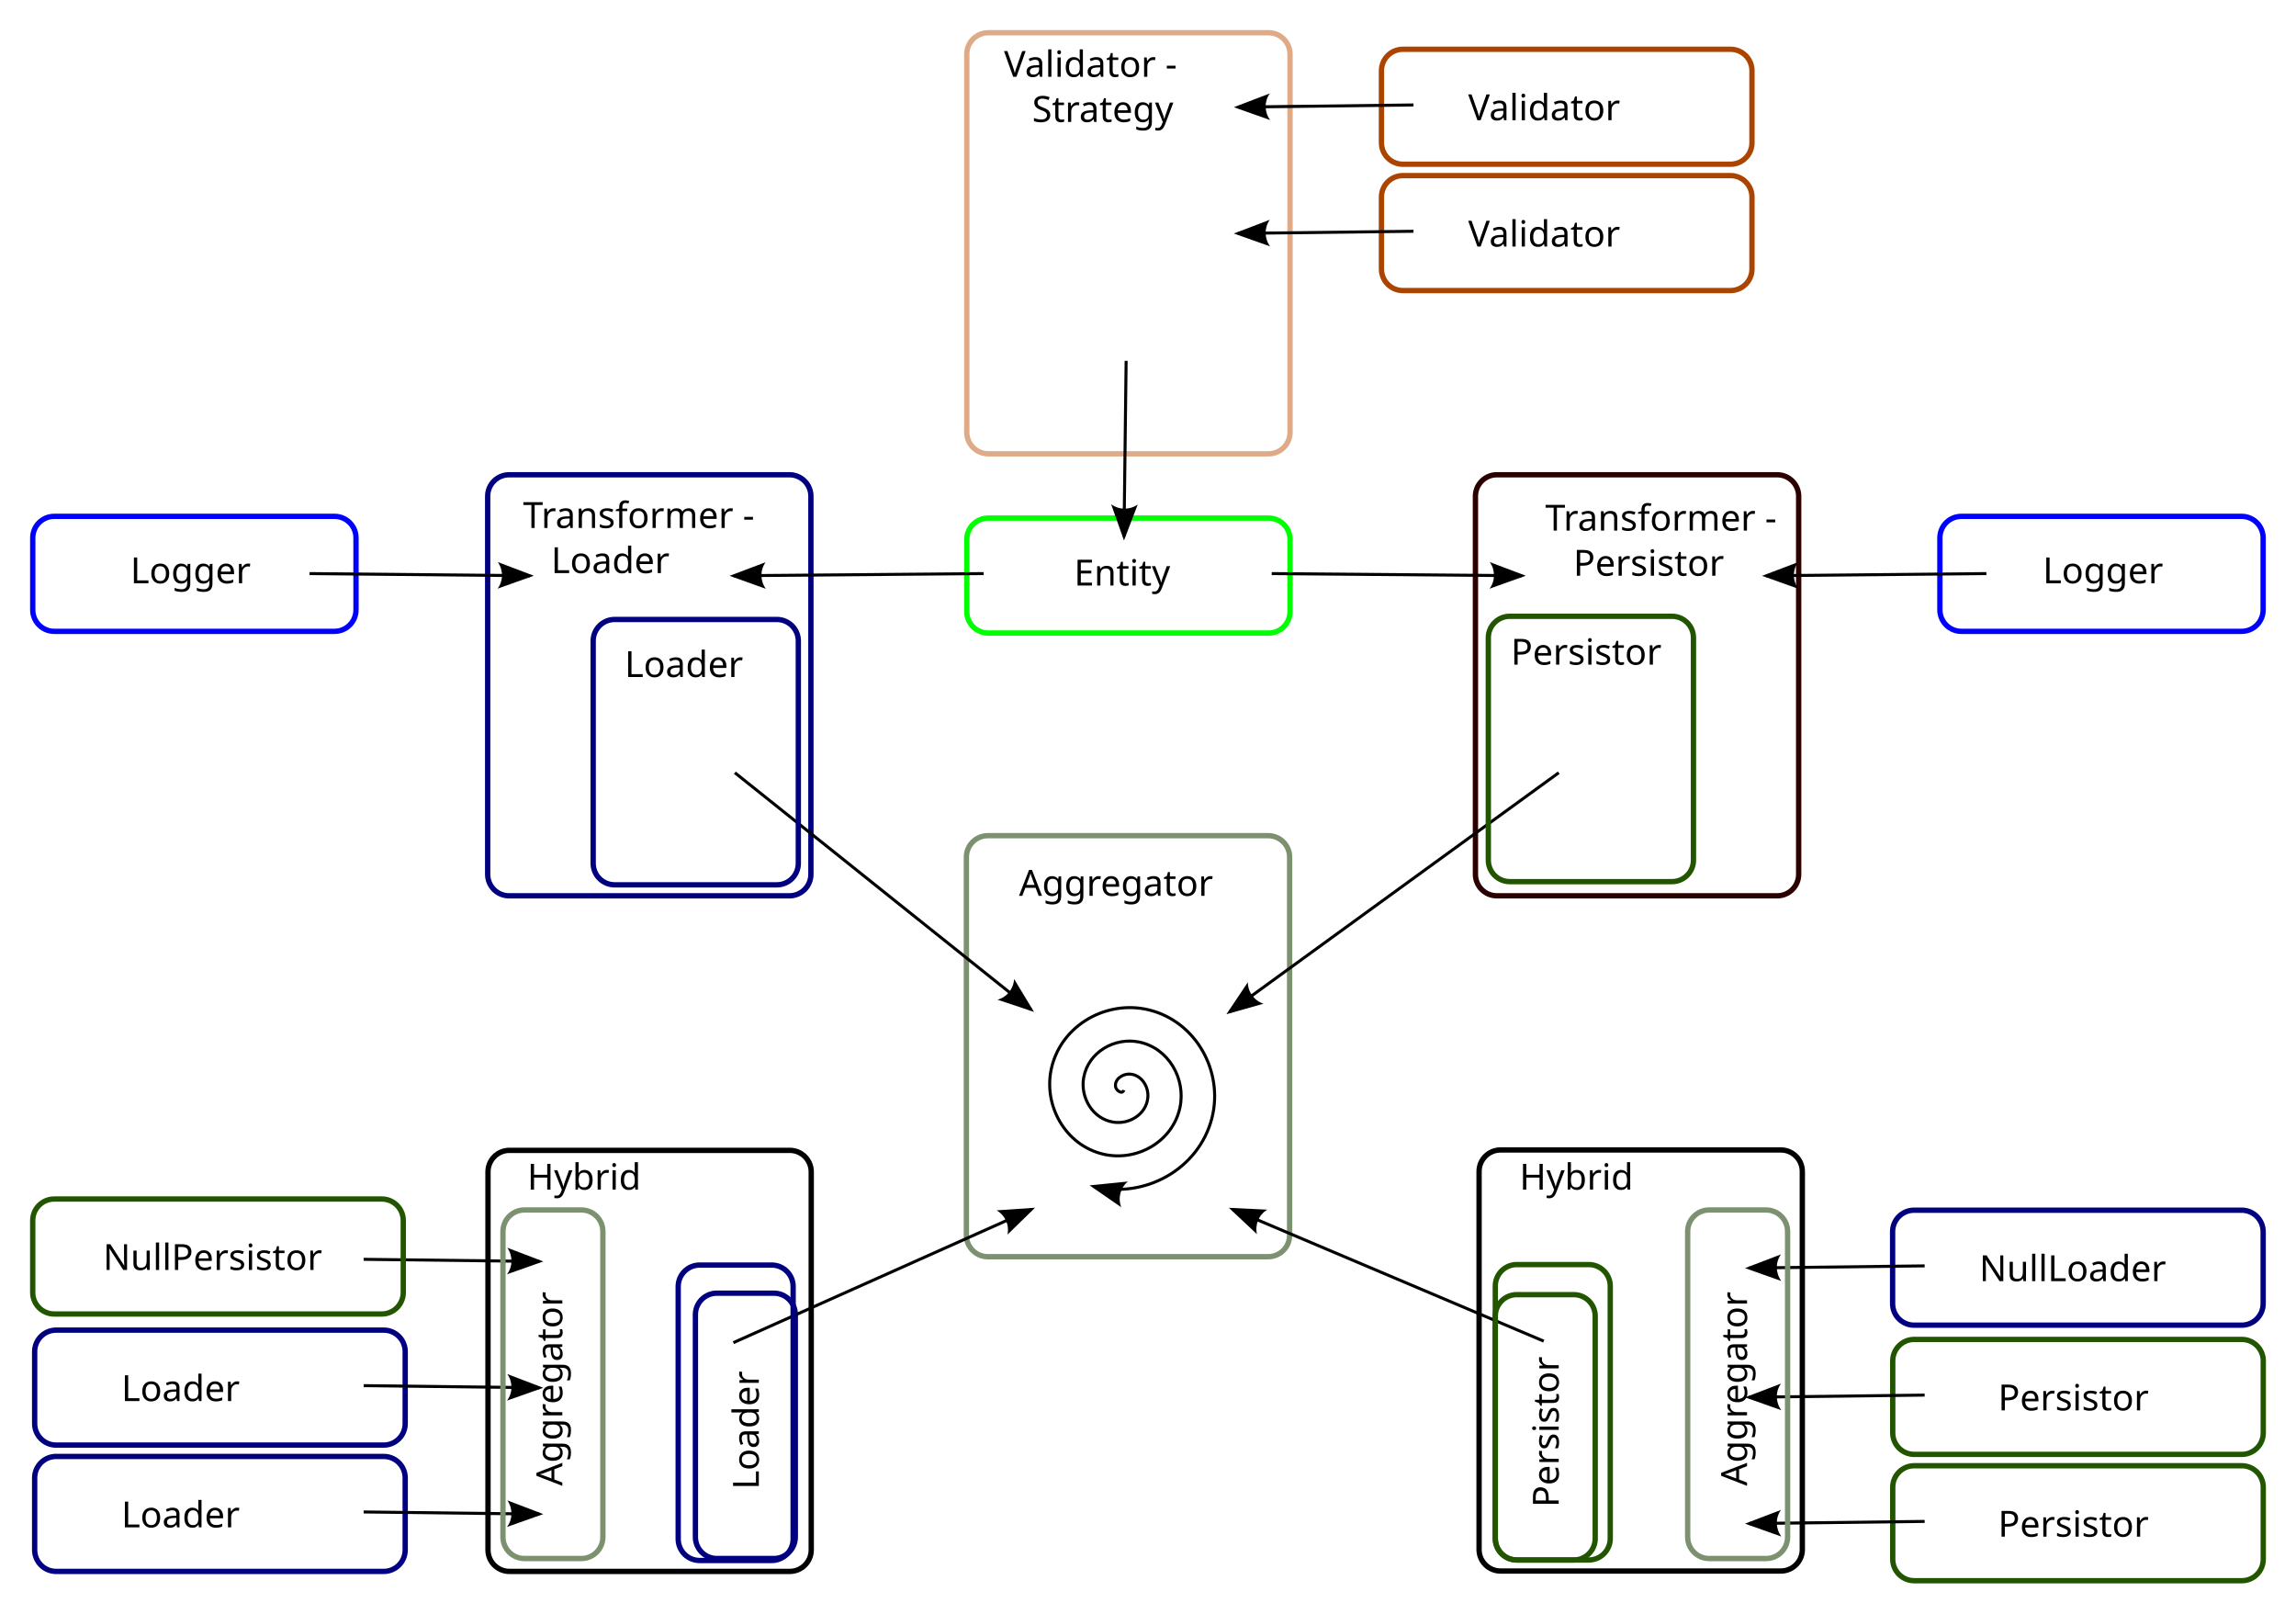
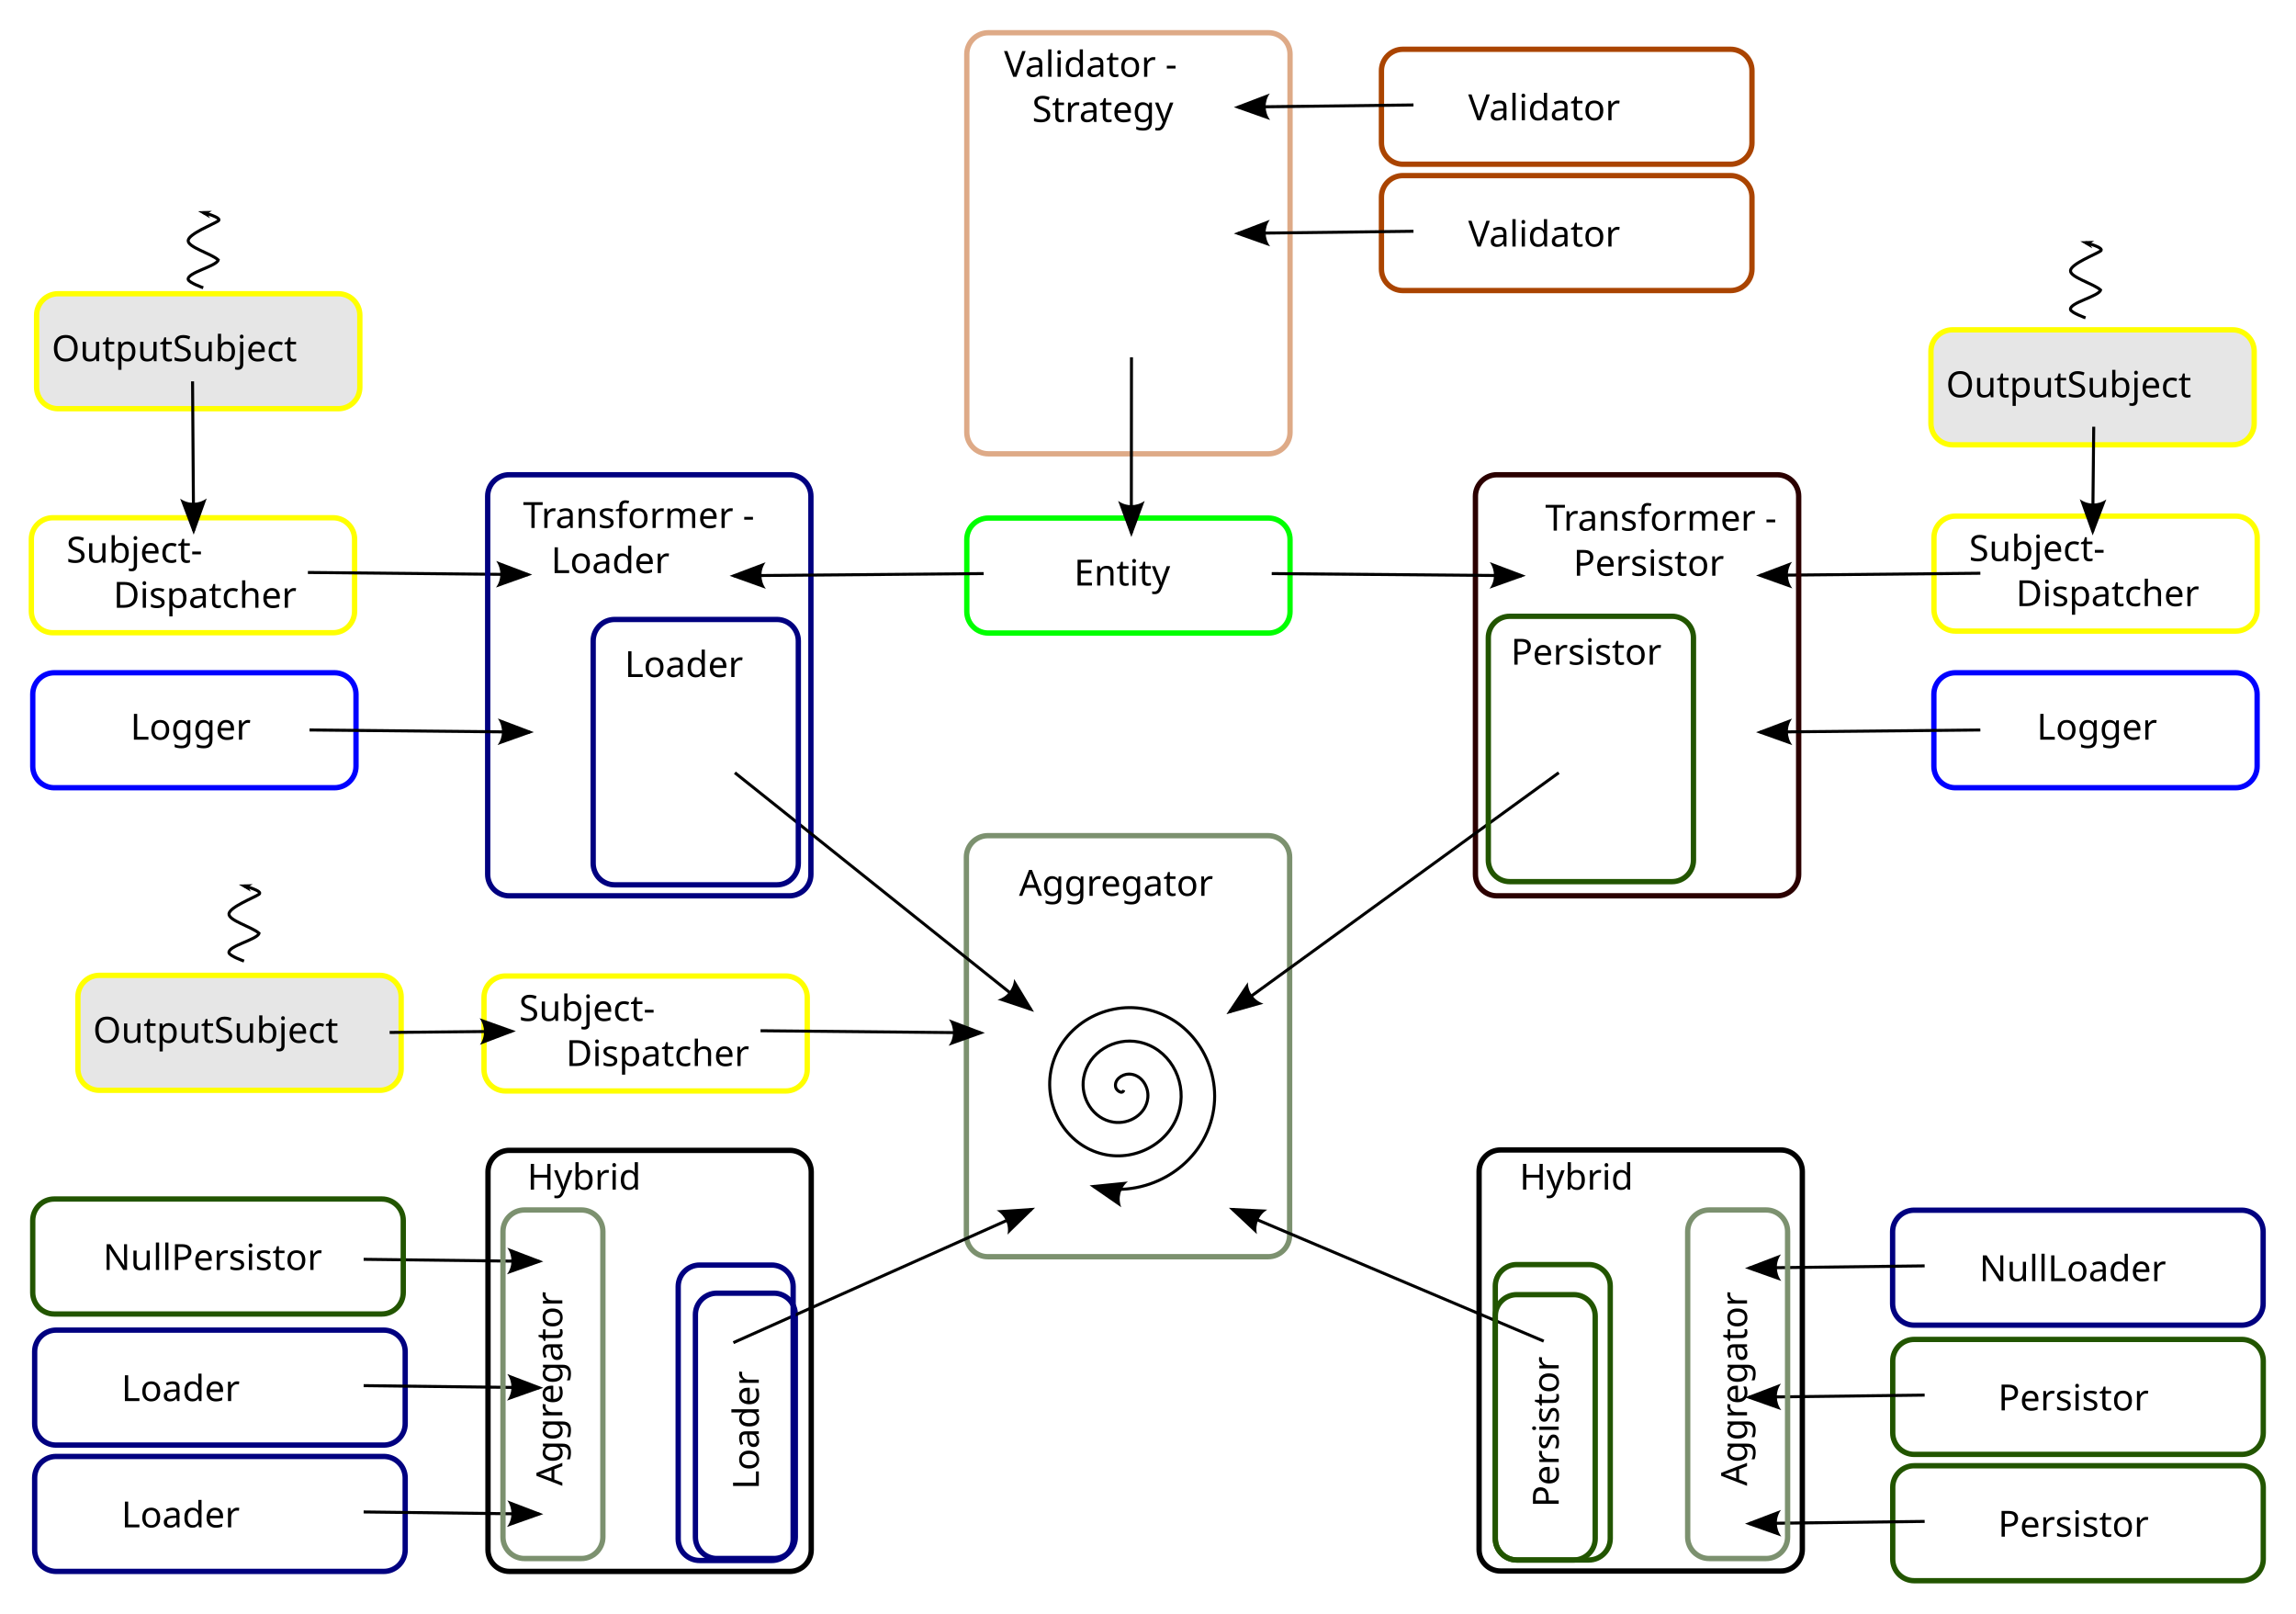
<svg xmlns="http://www.w3.org/2000/svg" width="763.58" height="536.461" id="svg2" version="1.1">
  <defs id="defs4">
    <marker orient="auto" refY="0.0" refX="0.0" id="Arrow1Send" style="overflow:visible;">
      <path id="path4130" d="M 0.0,0.0 L 5.0,-5.0 L -12.5,0.0 L 5.0,5.0 L 0.0,0.0 z " style="fill-rule:evenodd;stroke:#000000;stroke-width:1.0pt;" transform="scale(0.2) rotate(180) translate(6,0)" />
    </marker>
    <marker orient="auto" refY="0" refX="0" id="Arrow2Lend" style="overflow:visible">
      <path id="path3831" style="fill-rule:evenodd;stroke-width:0.625;stroke-linejoin:round" d="M 8.719,4.034 -2.207,0.016 8.719,-4.002 c -1.745,2.372 -1.735,5.617 -6e-7,8.035 z" transform="matrix(-1.1,0,0,-1.1,-1.1,0)" />
    </marker>
    <marker orient="auto" refY="0" refX="0" id="Arrow2Lend-1" style="overflow:visible">
      <path id="path3831-6" style="fill-rule:evenodd;stroke-width:0.625;stroke-linejoin:round" d="M 8.719,4.034 -2.207,0.016 8.719,-4.002 c -1.745,2.372 -1.735,5.617 -6e-7,8.035 z" transform="matrix(-1.1,0,0,-1.1,-1.1,0)" />
    </marker>
    <marker orient="auto" refY="0" refX="0" id="Arrow2Lend-4" style="overflow:visible">
      <path id="path3831-8" style="fill-rule:evenodd;stroke-width:0.625;stroke-linejoin:round" d="M 8.719,4.034 -2.207,0.016 8.719,-4.002 c -1.745,2.372 -1.735,5.617 -6e-7,8.035 z" transform="matrix(-1.1,0,0,-1.1,-1.1,0)" />
    </marker>
    <marker orient="auto" refY="0" refX="0" id="Arrow2Lend-6" style="overflow:visible">
      <path id="path3831-5" style="fill-rule:evenodd;stroke-width:0.625;stroke-linejoin:round" d="M 8.719,4.034 -2.207,0.016 8.719,-4.002 c -1.745,2.372 -1.735,5.617 -6e-7,8.035 z" transform="matrix(-1.1,0,0,-1.1,-1.1,0)" />
    </marker>
    <marker orient="auto" refY="0" refX="0" id="Arrow2Lend-64" style="overflow:visible">
      <path id="path3831-0" style="fill-rule:evenodd;stroke-width:0.625;stroke-linejoin:round" d="M 8.719,4.034 -2.207,0.016 8.719,-4.002 c -1.745,2.372 -1.735,5.617 -6e-7,8.035 z" transform="matrix(-1.1,0,0,-1.1,-1.1,0)" />
    </marker>
    <marker orient="auto" refY="0" refX="0" id="Arrow2Lend-69" style="overflow:visible">
      <path id="path3831-60" style="fill-rule:evenodd;stroke-width:0.625;stroke-linejoin:round" d="M 8.719,4.034 -2.207,0.016 8.719,-4.002 c -1.745,2.372 -1.735,5.617 -6e-7,8.035 z" transform="matrix(-1.1,0,0,-1.1,-1.1,0)" />
    </marker>
    <marker orient="auto" refY="0" refX="0" id="Arrow1Send-1" style="overflow:visible">
      <path id="path4130-3" d="M 0,0 5,-5 -12.5,0 5,5 0,0 z" style="fill-rule:evenodd;stroke:#000000;stroke-width:1pt" transform="matrix(-0.2,0,0,-0.2,-1.2,0)" />
    </marker>
    <marker orient="auto" refY="0" refX="0" id="Arrow1Send-4" style="overflow:visible">
      <path id="path4130-6" d="M 0,0 5,-5 -12.5,0 5,5 0,0 z" style="fill-rule:evenodd;stroke:#000000;stroke-width:1pt" transform="matrix(-0.2,0,0,-0.2,-1.2,0)" />
    </marker>
    <marker orient="auto" refY="0" refX="0" id="Arrow1Send-9" style="overflow:visible">
      <path id="path4130-9" d="M 0,0 5,-5 -12.5,0 5,5 0,0 z" style="fill-rule:evenodd;stroke:#000000;stroke-width:1pt" transform="matrix(-0.2,0,0,-0.2,-1.2,0)" />
    </marker>
+     <marker orient="auto" refY="0" refX="0" id="Arrow2Lend-2" style="overflow:visible">
+       <path id="path3831-1" style="fill-rule:evenodd;stroke-width:0.625;stroke-linejoin:round" d="M 8.719,4.034 -2.207,0.016 8.719,-4.002 c -1.745,2.372 -1.735,5.617 -6e-7,8.035 z" transform="matrix(-1.1,0,0,-1.1,-1.1,0)" />
+     </marker>
+     <marker orient="auto" refY="0" refX="0" id="Arrow1Send-2" style="overflow:visible">
+       <path id="path4130-4" d="M 0,0 5,-5 -12.5,0 5,5 0,0 z" style="fill-rule:evenodd;stroke:#000000;stroke-width:1pt" transform="matrix(-0.2,0,0,-0.2,-1.2,0)" />
+     </marker>
+     <marker orient="auto" refY="0" refX="0" id="Arrow1Send-90" style="overflow:visible">
+       <path id="path4130-1" d="M 0,0 5,-5 -12.5,0 5,5 0,0 z" style="fill-rule:evenodd;stroke:#000000;stroke-width:1pt" transform="matrix(-0.2,0,0,-0.2,-1.2,0)" />
+     </marker>
  </defs>
  <g id="layer1" transform="translate(-36.10252,-185.9392)">
+     <rect rx="7.143" ry="7.143" y="357.545" x="-786.782" height="38.228" width="107.5" id="rect5071" style="fill:none;stroke:#ffff00;stroke-width:1.772;stroke-linecap:square;stroke-miterlimit:4;stroke-opacity:1;stroke-dasharray:none;stroke-dashoffset:0" transform="scale(-1,1)" />
+     <text xml:space="preserve" style="font-size:40px;font-style:normal;font-weight:normal;line-height:125%;letter-spacing:0px;word-spacing:0px;fill:#000000;fill-opacity:1;stroke:none;font-family:Sans" x="690.956" y="372.47" id="text5073">
+       <tspan id="tspan5075" x="690.956" y="372.47" style="font-size:12px">Subject-</tspan>
+       <tspan id="tspan5077" x="690.956" y="387.47" style="font-size:12px">     Dispatcher</tspan>
+     </text>
+     <path id="path5083" d="m 694.71,376.539 -73.27,0.714" style="fill:none;stroke:#000000;stroke-width:1px;stroke-linecap:butt;stroke-linejoin:miter;stroke-opacity:1;marker-end:url(#Arrow2Lend)">
+       </path>
+     <rect transform="scale(-1,1)" style="fill:none;stroke:#ffff00;stroke-width:1.772;stroke-linecap:square;stroke-miterlimit:4;stroke-opacity:1;stroke-dasharray:none;stroke-dashoffset:0" id="rect4567-4-0" width="107.5" height="38.228" x="-154.029" y="358.087" ry="7.143" rx="7.143" />
+     <text id="text4583-9-6" y="373.012" x="58.202" style="font-size:40px;font-style:normal;font-weight:normal;line-height:125%;letter-spacing:0px;word-spacing:0px;fill:#000000;fill-opacity:1;stroke:none;font-family:Sans" xml:space="preserve">
+       <tspan style="font-size:12px" y="373.012" x="58.202" id="tspan4585-2-9">Subject-</tspan>
+       <tspan style="font-size:12px" y="388.012" x="58.202" id="tspan5047-5">     Dispatcher</tspan>
+     </text>
+     <path style="fill:none;stroke:#000000;stroke-width:1px;stroke-linecap:butt;stroke-linejoin:miter;stroke-opacity:1;marker-end:url(#Arrow2Lend)" d="m 138.5,376.285 73.27,0.714" id="path5049-7">
+       </path>
    <rect style="fill:none;stroke:#7c916f;stroke-width:1.772;stroke-linecap:square;stroke-miterlimit:4;stroke-opacity:1;stroke-dasharray:none;stroke-dashoffset:0" id="rect2985" width="107.5" height="140" x="357.494" y="463.791" ry="7.143" rx="7.143" />
    <text xml:space="preserve" style="font-size:40px;font-style:normal;font-weight:normal;line-height:125%;letter-spacing:0px;word-spacing:0px;fill:#000000;fill-opacity:1;stroke:none;font-family:Sans" x="374.994" y="483.791" id="text2989">
      <tspan x="374.994" y="483.791" id="tspan2997" style="font-size:12px">Aggregator</tspan>
    </text>
    <rect rx="7.143" ry="7.143" y="343.791" x="198.286" height="140" width="107.5" id="rect3005" style="fill:none;stroke:#000080;stroke-width:1.772;stroke-linecap:square;stroke-miterlimit:4;stroke-opacity:1;stroke-dasharray:none;stroke-dashoffset:0" />
    <text xml:space="preserve" style="font-size:40px;font-style:normal;font-weight:normal;line-height:125%;letter-spacing:0px;word-spacing:0px;fill:#000000;fill-opacity:1;stroke:none;font-family:Sans" x="550" y="362.362" id="text3007">
      <tspan id="tspan3009" x="550" y="362.362" style="font-size:12px">Transformer -</tspan>
      <tspan x="550" y="377.362" style="font-size:12px" id="tspan4686">   Persistor</tspan>
    </text>
    <rect style="fill:none;stroke:#2b0000;stroke-width:1.772;stroke-linecap:square;stroke-miterlimit:4;stroke-opacity:1;stroke-dasharray:none;stroke-dashoffset:0" id="rect3011" width="107.5" height="140" x="526.786" y="343.791" ry="7.143" rx="7.143" />
    <text xml:space="preserve" style="font-size:40px;font-style:normal;font-weight:normal;line-height:125%;letter-spacing:0px;word-spacing:0px;fill:#000000;fill-opacity:1;stroke:none;font-family:Sans" x="210.035" y="361.479" id="text3007-6">
      <tspan id="tspan3009-7" x="210.035" y="361.479" style="font-size:12px">Transformer - </tspan>
      <tspan x="210.035" y="376.479" style="font-size:12px" id="tspan5004">   Loader</tspan>
    </text>
    <path style="fill:none;stroke:#000000;stroke-width:1px;stroke-linecap:butt;stroke-linejoin:miter;stroke-opacity:1;marker-end:url(#Arrow2Lend)" d="m 280.5,442.862 98.44,78.717" id="path3036">
      </path>
    <path id="path4273" d="M 554.5,442.862 445.043,522.361" style="fill:none;stroke:#000000;stroke-width:1px;stroke-linecap:butt;stroke-linejoin:miter;stroke-opacity:1;marker-end:url(#Arrow2Lend)">
      </path>
    <rect style="fill:none;stroke:#000080;stroke-width:1.772;stroke-linecap:square;stroke-miterlimit:4;stroke-opacity:1;stroke-dasharray:none;stroke-dashoffset:0" id="rect4281" width="33.228" height="88.228" x="267.374" y="615.908" ry="7.143" rx="7.143" />
    <text xml:space="preserve" style="font-size:40px;font-style:normal;font-weight:normal;line-height:125%;letter-spacing:0px;word-spacing:0px;fill:#000000;fill-opacity:1;stroke:none;font-family:Sans" x="-681.16" y="288.462" id="text3007-6-4" transform="matrix(0,-1,1,0,0,0)">
      <tspan id="tspan3009-7-5" x="-681.16" y="288.462" style="font-size:12px">Loader</tspan>
    </text>
    <rect style="fill:none;stroke:#000000;stroke-width:1.772;stroke-linecap:square;stroke-miterlimit:4;stroke-opacity:1;stroke-dasharray:none;stroke-dashoffset:0" id="rect2985-9" width="107.5" height="140" x="198.393" y="568.422" ry="7.143" rx="7.143" />
    <text xml:space="preserve" style="font-size:40px;font-style:normal;font-weight:normal;line-height:125%;letter-spacing:0px;word-spacing:0px;fill:#000000;fill-opacity:1;stroke:none;font-family:Sans" x="-679.971" y="223.114" id="text2989-5" transform="matrix(0,-1,1,0,0,0)">
      <tspan x="-679.971" y="223.114" id="tspan2997-4" style="font-size:12px">Aggregator</tspan>
    </text>
    <path style="fill:none;stroke:#000000;stroke-width:1px;stroke-linecap:butt;stroke-linejoin:miter;stroke-opacity:1;marker-end:url(#Arrow2Lend)" d="m 280,632.362 99.123,-44.302" id="path3036-7">
      </path>
    <text id="text4438" y="554.481" x="-687.088" style="font-size:40px;font-style:normal;font-weight:normal;line-height:125%;letter-spacing:0px;word-spacing:0px;fill:#000000;fill-opacity:1;stroke:none;font-family:Sans" xml:space="preserve" transform="matrix(0,-1,1,0,0,0)">
      <tspan style="font-size:12px" y="554.481" x="-687.088" id="tspan4440">Persistor</tspan>
    </text>
    <rect rx="7.143" ry="7.143" y="616.398" x="533.393" height="88.228" width="33.228" id="rect4442" style="fill:none;stroke:#225500;stroke-width:1.772;stroke-linecap:square;stroke-miterlimit:4;stroke-opacity:1;stroke-dasharray:none;stroke-dashoffset:0" />
    <path style="fill:none;stroke:#000000;stroke-width:1px;stroke-linecap:butt;stroke-linejoin:miter;stroke-opacity:1;marker-end:url(#Arrow2Lend)" d="M 549.5,631.862 446.008,588.029" id="path4444">
      </path>
    <rect rx="7.143" ry="7.143" y="568.293" x="528" height="140" width="107.5" id="rect4448" style="fill:none;stroke:#000000;stroke-width:1.772;stroke-linecap:square;stroke-miterlimit:4;stroke-opacity:1;stroke-dasharray:none;stroke-dashoffset:0" />
    <text id="text4456" y="654.874" x="700.607" style="font-size:40px;font-style:normal;font-weight:normal;line-height:125%;letter-spacing:0px;word-spacing:0px;fill:#000000;fill-opacity:1;stroke:none;font-family:Sans" xml:space="preserve">
      <tspan style="font-size:12px" y="654.874" x="700.607" id="tspan4458">Persistor</tspan>
    </text>
    <rect rx="7.143" ry="7.143" y="631.286" x="665.568" height="38.228" width="123.228" id="rect4460" style="fill:none;stroke:#225500;stroke-width:1.772;stroke-linecap:square;stroke-miterlimit:4;stroke-opacity:1;stroke-dasharray:none;stroke-dashoffset:0" />
    <path id="path4472" d="m 157.038,604.653 58.418,0.714" style="fill:none;stroke:#000000;stroke-width:1px;stroke-linecap:butt;stroke-linejoin:miter;stroke-opacity:1;marker-end:url(#Arrow2Lend)">
      </path>
    <rect transform="scale(-1,1)" rx="7.143" ry="7.143" y="628.194" x="-170.858" height="38.228" width="123.228" id="rect4566" style="fill:none;stroke:#000080;stroke-width:1.772;stroke-linecap:square;stroke-miterlimit:4;stroke-opacity:1;stroke-dasharray:none;stroke-dashoffset:0" />
    <text xml:space="preserve" style="font-size:40px;font-style:normal;font-weight:normal;line-height:125%;letter-spacing:0px;word-spacing:0px;fill:#000000;fill-opacity:1;stroke:none;font-family:Sans" x="76.481" y="651.782" id="text4568">
      <tspan id="tspan4570" x="76.481" y="651.782" style="font-size:12px">Loader</tspan>
    </text>
    <path style="fill:none;stroke:#000000;stroke-width:1px;stroke-linecap:butt;stroke-linejoin:miter;stroke-opacity:1;marker-end:url(#Arrow2Lend)" d="m 157.038,646.653 58.418,0.714" id="path4572">
      </path>
    <rect style="fill:none;stroke:#000080;stroke-width:1.772;stroke-linecap:square;stroke-miterlimit:4;stroke-opacity:1;stroke-dasharray:none;stroke-dashoffset:0" id="rect4576" width="123.228" height="38.228" x="-170.858" y="670.194" ry="7.143" rx="7.143" transform="scale(-1,1)" />
    <text id="text4578" y="693.782" x="76.481" style="font-size:40px;font-style:normal;font-weight:normal;line-height:125%;letter-spacing:0px;word-spacing:0px;fill:#000000;fill-opacity:1;stroke:none;font-family:Sans" xml:space="preserve">
      <tspan style="font-size:12px" y="693.782" x="76.481" id="tspan4580">Loader</tspan>
    </text>
    <path id="path4582" d="m 157.038,688.653 58.418,0.714" style="fill:none;stroke:#000000;stroke-width:1px;stroke-linecap:butt;stroke-linejoin:miter;stroke-opacity:1;marker-end:url(#Arrow2Lend)">
      </path>
    <rect style="fill:none;stroke:#000080;stroke-width:1.772;stroke-linecap:square;stroke-miterlimit:4;stroke-opacity:1;stroke-dasharray:none;stroke-dashoffset:0" id="rect4466-3" width="123.228" height="38.228" x="-788.756" y="588.321" ry="7.143" rx="7.143" transform="scale(-1,1)" />
    <text id="text4468-1" y="611.909" x="694.379" style="font-size:40px;font-style:normal;font-weight:normal;line-height:125%;letter-spacing:0px;word-spacing:0px;fill:#000000;fill-opacity:1;stroke:none;font-family:Sans" xml:space="preserve">
      <tspan style="font-size:12px" y="611.909" x="694.379" id="tspan4470-9">NullLoader</tspan>
    </text>
    <path id="path4472-3" d="m 676.182,606.834 -58.418,0.714" style="fill:none;stroke:#000000;stroke-width:1px;stroke-linecap:butt;stroke-linejoin:miter;stroke-opacity:1;marker-end:url(#Arrow2Lend)">
      </path>
    <path style="fill:none;stroke:#000000;stroke-width:1px;stroke-linecap:butt;stroke-linejoin:miter;stroke-opacity:1;marker-end:url(#Arrow2Lend)" d="m 676.182,649.799 -58.418,0.714" id="path4662">
      </path>
    <text xml:space="preserve" style="font-size:40px;font-style:normal;font-weight:normal;line-height:125%;letter-spacing:0px;word-spacing:0px;fill:#000000;fill-opacity:1;stroke:none;font-family:Sans" x="700.607" y="696.874" id="text4666">
      <tspan id="tspan4668" x="700.607" y="696.874" style="font-size:12px">Persistor</tspan>
    </text>
    <rect style="fill:none;stroke:#225500;stroke-width:1.772;stroke-linecap:square;stroke-miterlimit:4;stroke-opacity:1;stroke-dasharray:none;stroke-dashoffset:0" id="rect4670" width="123.228" height="38.228" x="665.568" y="673.286" ry="7.143" rx="7.143" />
    <path id="path4672" d="m 676.182,691.799 -58.418,0.714" style="fill:none;stroke:#000000;stroke-width:1px;stroke-linecap:butt;stroke-linejoin:miter;stroke-opacity:1;marker-end:url(#Arrow2Lend)">
      </path>
    <text xml:space="preserve" style="font-size:40px;font-style:normal;font-weight:normal;line-height:125%;letter-spacing:0px;word-spacing:0px;fill:#000000;fill-opacity:1;stroke:none;font-family:Sans" x="393.303" y="380.618" id="text4678">
      <tspan id="tspan4680" x="393.303" y="380.618" style="font-size:12px">Entity</tspan>
    </text>
    <rect rx="7.143" ry="7.143" y="358.194" x="-465.13" height="38.228" width="107.5" id="rect4676" style="fill:none;stroke:#00ff00;stroke-width:1.772;stroke-linecap:square;stroke-miterlimit:4;stroke-opacity:1;stroke-dasharray:none;stroke-dashoffset:0" transform="scale(-1,1)" />
    <path style="fill:none;stroke:#000000;stroke-width:1px;stroke-linecap:butt;stroke-linejoin:miter;stroke-opacity:1;marker-end:url(#Arrow2Lend)" d="m 459.038,376.653 83.172,0.714" id="path4682">
      </path>
    <text xml:space="preserve" style="font-size:40px;font-style:normal;font-weight:normal;line-height:125%;letter-spacing:0px;word-spacing:0px;fill:#000000;fill-opacity:1;stroke:none;font-family:Sans" x="538.571" y="406.934" id="text4737">
      <tspan id="tspan4739" x="538.571" y="406.934" style="font-size:12px">Persistor</tspan>
    </text>
    <rect style="fill:none;stroke:#225500;stroke-width:1.772;stroke-linecap:square;stroke-miterlimit:4;stroke-opacity:1;stroke-dasharray:none;stroke-dashoffset:0" id="rect4741" width="68.228" height="88.228" x="531.071" y="390.848" ry="7.143" rx="7.143" />
    <rect rx="7.143" ry="7.143" y="391.908" x="233.374" height="88.228" width="68.228" id="rect4749" style="fill:none;stroke:#000080;stroke-width:1.772;stroke-linecap:square;stroke-miterlimit:4;stroke-opacity:1;stroke-dasharray:none;stroke-dashoffset:0" />
    <text id="text4751" y="411.039" x="243.862" style="font-size:40px;font-style:normal;font-weight:normal;line-height:125%;letter-spacing:0px;word-spacing:0px;fill:#000000;fill-opacity:1;stroke:none;font-family:Sans" xml:space="preserve">
      <tspan style="font-size:12px" y="411.039" x="243.862" id="tspan4753">Loader</tspan>
    </text>
    <path id="path4785" d="m 363.244,376.653 -83.172,0.714" style="fill:none;stroke:#000000;stroke-width:1px;stroke-linecap:butt;stroke-linejoin:miter;stroke-opacity:1;marker-end:url(#Arrow2Lend)">
      </path>
    <path style="fill:none;stroke:#000000;stroke-width:1px;stroke-linecap:butt;stroke-linejoin:miter;stroke-opacity:1;marker-end:url(#Arrow2Lend-64)" id="path4795" d="m 90.828,167.532 c -1.617,-0.462 -0.175,-2.408 0.768,-2.688 2.555,-0.759 4.539,1.952 4.607,4.223 0.121,4.063 -3.912,6.788 -7.679,6.527 -5.528,-0.383 -9.081,-5.891 -8.447,-11.134 0.846,-6.989 7.875,-11.392 14.59,-10.366 8.45,1.291 13.713,9.862 12.286,18.045 -1.728,9.911 -11.85,16.038 -21.5,14.206 -11.373,-2.159 -18.366,-13.839 -16.125,-24.956 2.587,-12.835 15.828,-20.697 28.411,-18.045 14.298,3.013 23.028,17.818 19.965,31.867 -3.437,15.761 -19.808,25.362 -35.322,21.884 -17.224,-3.86 -27.695,-21.798 -23.804,-38.778" transform="matrix(0.02719934,-0.99963,0.99963,0.02719934,239.9006,634.6314)" />
    <rect rx="7.143" ry="7.143" y="588.248" x="203.374" height="115.888" width="33.228" id="rect3076" style="fill:none;stroke:#7c916f;stroke-width:1.772;stroke-linecap:square;stroke-miterlimit:4;stroke-opacity:1;stroke-dasharray:none;stroke-dashoffset:0" />
    <text id="text3876" y="581.479" x="211.457" style="font-size:40px;font-style:normal;font-weight:normal;line-height:125%;letter-spacing:0px;word-spacing:0px;fill:#000000;fill-opacity:1;stroke:none;font-family:Sans" xml:space="preserve">
      <tspan style="font-size:12px" id="tspan3878" y="581.479" x="211.457">Hybrid</tspan>
    </text>
    <text transform="matrix(0,-1,1,0,0,0)" id="text3880" y="617.114" x="-679.971" style="font-size:40px;font-style:normal;font-weight:normal;line-height:125%;letter-spacing:0px;word-spacing:0px;fill:#000000;fill-opacity:1;stroke:none;font-family:Sans" xml:space="preserve">
      <tspan style="font-size:12px" id="tspan3882" y="617.114" x="-679.971">Aggregator</tspan>
    </text>
    <rect style="fill:none;stroke:#7c916f;stroke-width:1.772;stroke-linecap:square;stroke-miterlimit:4;stroke-opacity:1;stroke-dasharray:none;stroke-dashoffset:0" id="rect3884" width="33.228" height="115.888" x="597.374" y="588.248" ry="7.143" rx="7.143" />
    <text xml:space="preserve" style="font-size:40px;font-style:normal;font-weight:normal;line-height:125%;letter-spacing:0px;word-spacing:0px;fill:#000000;fill-opacity:1;stroke:none;font-family:Sans" x="541.457" y="581.479" id="text3886">
      <tspan x="541.457" y="581.479" id="tspan3888" style="font-size:12px">Hybrid</tspan>
    </text>
    <rect transform="scale(-1,1)" style="fill:none;stroke:#deaa87;stroke-width:1.772;stroke-linecap:square;stroke-miterlimit:4;stroke-opacity:1;stroke-dasharray:none;stroke-dashoffset:0" id="rect3082" width="107.5" height="140" x="-465.13" y="196.825" ry="7.143" rx="7.143" />
    <text id="text3084" y="211.479" x="370" style="font-size:40px;font-style:normal;font-weight:normal;line-height:125%;letter-spacing:0px;word-spacing:0px;fill:#000000;fill-opacity:1;stroke:none;font-family:Sans" xml:space="preserve">
      <tspan style="font-size:12px" y="211.479" x="370" id="tspan3086">Validator - </tspan>
      <tspan style="font-size:12px" y="226.479" x="370" id="tspan3088">   Strategy</tspan>
    </text>
    <rect style="fill:none;stroke:#aa4400;stroke-width:1.772;stroke-linecap:square;stroke-miterlimit:4;stroke-opacity:1;stroke-dasharray:none;stroke-dashoffset:0" id="rect4466-3-6" width="123.228" height="38.228" x="-618.756" y="202.321" ry="7.143" rx="7.143" transform="scale(-1,1)" />
    <text id="text4468-1-6" y="225.909" x="524.379" style="font-size:40px;font-style:normal;font-weight:normal;line-height:125%;letter-spacing:0px;word-spacing:0px;fill:#000000;fill-opacity:1;stroke:none;font-family:Sans" xml:space="preserve">
      <tspan style="font-size:12px" y="225.909" x="524.379" id="tspan4470-9-0">Validator</tspan>
    </text>
    <path id="path4472-3-9" d="m 506.182,220.834 -58.418,0.714" style="fill:none;stroke:#000000;stroke-width:1px;stroke-linecap:butt;stroke-linejoin:miter;stroke-opacity:1;marker-end:url(#Arrow2Lend)">
      </path>
    <rect transform="scale(-1,1)" rx="7.143" ry="7.143" y="244.321" x="-618.756" height="38.228" width="123.228" id="rect3150" style="fill:none;stroke:#aa4400;stroke-width:1.772;stroke-linecap:square;stroke-miterlimit:4;stroke-opacity:1;stroke-dasharray:none;stroke-dashoffset:0" />
    <text xml:space="preserve" style="font-size:40px;font-style:normal;font-weight:normal;line-height:125%;letter-spacing:0px;word-spacing:0px;fill:#000000;fill-opacity:1;stroke:none;font-family:Sans" x="524.379" y="267.909" id="text3152">
      <tspan id="tspan3154" x="524.379" y="267.909" style="font-size:12px">Validator</tspan>
    </text>
    <path style="fill:none;stroke:#000000;stroke-width:1px;stroke-linecap:butt;stroke-linejoin:miter;stroke-opacity:1;marker-end:url(#Arrow2Lend)" d="m 506.182,262.834 -58.418,0.714" id="path3156">
      </path>
    <flowRoot xml:space="preserve" id="flowRoot3160" style="font-size:40px;font-style:normal;font-weight:normal;line-height:125%;letter-spacing:0px;word-spacing:0px;fill:#000000;fill-opacity:1;stroke:none;font-family:Sans" transform="translate(36.74398,332.9049)">
      <flowRegion id="flowRegion3162">
        <rect id="rect3164" width="246.158" height="76.348" x="571.955" y="334.209" />
      </flowRegion>
      <flowPara id="flowPara3166" />
    </flowRoot>
    <text id="text3168" y="608.192" x="70.402" style="font-size:40px;font-style:normal;font-weight:normal;line-height:125%;letter-spacing:0px;word-spacing:0px;fill:#000000;fill-opacity:1;stroke:none;font-family:Sans" xml:space="preserve">
      <tspan style="font-size:12px" y="608.192" x="70.402" id="tspan3170">NullPersistor</tspan>
    </text>
    <rect rx="7.143" ry="7.143" y="584.604" x="46.988" height="38.228" width="123.228" id="rect3172" style="fill:none;stroke:#225500;stroke-width:1.772;stroke-linecap:square;stroke-miterlimit:4;stroke-opacity:1;stroke-dasharray:none;stroke-dashoffset:0" />
-     <rect rx="7.143" ry="7.143" y="357.626" x="-154.498" height="38.228" width="107.5" id="rect3196" style="fill:none;stroke:#0000ff;stroke-width:1.772;stroke-linecap:square;stroke-miterlimit:4;stroke-opacity:1;stroke-dasharray:none;stroke-dashoffset:0" transform="scale(-1,1)" />
-     <text xml:space="preserve" style="font-size:40px;font-style:normal;font-weight:normal;line-height:125%;letter-spacing:0px;word-spacing:0px;fill:#000000;fill-opacity:1;stroke:none;font-family:Sans" x="79.481" y="379.866" id="text3198">
-       <tspan id="tspan3202" x="79.481" y="379.866" style="font-size:12px">Logger</tspan>
-     </text>
-     <path id="path3242" d="m 139.038,376.653 73.27,0.714" style="fill:none;stroke:#000000;stroke-width:1px;stroke-linecap:butt;stroke-linejoin:miter;stroke-opacity:1;marker-end:url(#Arrow2Lend)">
-       </path>
-     <rect style="fill:none;stroke:#0000ff;stroke-width:1.772;stroke-linecap:square;stroke-miterlimit:4;stroke-opacity:1;stroke-dasharray:none;stroke-dashoffset:0" id="rect3246" width="107.5" height="38.228" x="681.25" y="357.626" ry="7.143" rx="7.143" />
-     <text id="text3248" y="379.866" x="715.481" style="font-size:40px;font-style:normal;font-weight:normal;line-height:125%;letter-spacing:0px;word-spacing:0px;fill:#000000;fill-opacity:1;stroke:none;font-family:Sans" xml:space="preserve">
-       <tspan style="font-size:12px" y="379.866" x="715.481" id="tspan3250">Logger</tspan>
-     </text>
-     <path style="fill:none;stroke:#000000;stroke-width:1px;stroke-linecap:butt;stroke-linejoin:miter;stroke-opacity:1;marker-end:url(#Arrow2Lend)" d="m 696.71,376.653 -73.27,0.714" id="path3252">
+     <rect rx="7.143" ry="7.143" y="409.626" x="-154.498" height="38.228" width="107.5" id="rect3196" style="fill:none;stroke:#0000ff;stroke-width:1.772;stroke-linecap:square;stroke-miterlimit:4;stroke-opacity:1;stroke-dasharray:none;stroke-dashoffset:0" transform="scale(-1,1)" />
+     <text xml:space="preserve" style="font-size:40px;font-style:normal;font-weight:normal;line-height:125%;letter-spacing:0px;word-spacing:0px;fill:#000000;fill-opacity:1;stroke:none;font-family:Sans" x="79.481" y="431.866" id="text3198">
+       <tspan id="tspan3202" x="79.481" y="431.866" style="font-size:12px">Logger</tspan>
+     </text>
+     <path id="path3242" d="m 139.038,428.653 73.27,0.714" style="fill:none;stroke:#000000;stroke-width:1px;stroke-linecap:butt;stroke-linejoin:miter;stroke-opacity:1;marker-end:url(#Arrow2Lend)">
+       </path>
+     <rect style="fill:none;stroke:#0000ff;stroke-width:1.772;stroke-linecap:square;stroke-miterlimit:4;stroke-opacity:1;stroke-dasharray:none;stroke-dashoffset:0" id="rect3246" width="107.5" height="38.228" x="679.25" y="409.626" ry="7.143" rx="7.143" />
+     <text id="text3248" y="431.866" x="713.481" style="font-size:40px;font-style:normal;font-weight:normal;line-height:125%;letter-spacing:0px;word-spacing:0px;fill:#000000;fill-opacity:1;stroke:none;font-family:Sans" xml:space="preserve">
+       <tspan style="font-size:12px" y="431.866" x="713.481" id="tspan3250">Logger</tspan>
+     </text>
+     <path style="fill:none;stroke:#000000;stroke-width:1px;stroke-linecap:butt;stroke-linejoin:miter;stroke-opacity:1;marker-end:url(#Arrow2Lend)" d="m 694.71,428.653 -73.27,0.714" id="path3252">
      </path>
    <rect rx="7.143" ry="7.143" y="606.562" x="261.651" height="98.228" width="38.228" id="rect3256" style="fill:none;stroke:#000080;stroke-width:1.772;stroke-linecap:square;stroke-miterlimit:4;stroke-opacity:1;stroke-dasharray:none;stroke-dashoffset:0" />
    <rect style="fill:none;stroke:#225500;stroke-width:1.772;stroke-linecap:square;stroke-miterlimit:4;stroke-opacity:1;stroke-dasharray:none;stroke-dashoffset:0" id="rect3258" width="38.228" height="98.228" x="533.393" y="606.398" ry="7.143" rx="7.143" />
    <flowRoot xml:space="preserve" id="flowRoot4587" style="fill:black;stroke:none;stroke-opacity:1;stroke-width:1px;stroke-linejoin:miter;stroke-linecap:butt;fill-opacity:1;font-family:Sans;font-style:normal;font-weight:normal;font-size:40px;line-height:125%;letter-spacing:0px;word-spacing:0px">
      <flowRegion id="flowRegion4589">
        <rect id="rect4591" width="153.582" height="63.062" x="75.86" y="41.508" />
      </flowRegion>
      <flowPara id="flowPara4593" />
    </flowRoot>
-     <path style="fill:none;stroke:#000000;stroke-width:1px;stroke-linecap:butt;stroke-linejoin:miter;stroke-opacity:1;marker-end:url(#Arrow2Lend)" d="m 410.619,305.908 -0.714,58.418" id="path3122">
-       </path>
+     <rect transform="scale(-1,1)" style="fill:none;stroke:#ffff00;stroke-width:1.772;stroke-linecap:square;stroke-miterlimit:4;stroke-opacity:1;stroke-dasharray:none;stroke-dashoffset:0" id="rect4567-4" width="107.5" height="38.228" x="-304.567" y="510.454" ry="7.143" rx="7.143" />
+     <text id="text4583-9" y="525.379" x="208.74" style="font-size:40px;font-style:normal;font-weight:normal;line-height:125%;letter-spacing:0px;word-spacing:0px;fill:#000000;fill-opacity:1;stroke:none;font-family:Sans" xml:space="preserve">
+       <tspan style="font-size:12px" y="525.379" x="208.74" id="tspan4585-2">Subject-</tspan>
+       <tspan style="font-size:12px" y="540.379" x="208.74" id="tspan5047">     Dispatcher</tspan>
+     </text>
+     <rect transform="scale(-1,1)" style="fill:#e6e6e6;stroke:#ffff00;stroke-width:1.772;stroke-linecap:square;stroke-miterlimit:4;stroke-opacity:1;stroke-dasharray:none;stroke-dashoffset:0" id="rect4567-0" width="107.5" height="38.228" x="-155.772" y="283.604" ry="7.143" rx="7.143" />
+     <text id="text4583-7" y="306.029" x="53.292" style="font-size:40px;font-style:normal;font-weight:normal;line-height:125%;letter-spacing:0px;word-spacing:0px;fill:#000000;fill-opacity:1;stroke:none;font-family:Sans" xml:space="preserve">
+       <tspan style="font-size:12px" y="306.029" x="53.292" id="tspan4585-5">OutputSubject</tspan>
+     </text>
+     <path style="fill:none;stroke:#000000;stroke-width:1px;stroke-linecap:butt;stroke-linejoin:miter;stroke-opacity:1;marker-end:url(#Arrow2Lend)" d="m 412.399,304.743 -0.055,58.423" id="path5009">
+       </path>
+     <path style="fill:none;stroke:#000000;stroke-width:1px;stroke-linecap:butt;stroke-linejoin:miter;stroke-opacity:1;marker-end:url(#Arrow2Lend)" d="m 289.038,528.653 73.27,0.714" id="path5049">
+       </path>
+     <path id="path5128" d="m 100.141,312.729 0.352,49.652" style="fill:none;stroke:#000000;stroke-width:1px;stroke-linecap:butt;stroke-linejoin:miter;stroke-opacity:1;marker-end:url(#Arrow2Lend)">
+       </path>
+     <rect rx="7.143" ry="7.143" y="295.604" x="-785.772" height="38.228" width="107.5" id="rect5142" style="fill:#e6e6e6;stroke:#ffff00;stroke-width:1.772;stroke-linecap:square;stroke-miterlimit:4;stroke-opacity:1;stroke-dasharray:none;stroke-dashoffset:0" transform="scale(-1,1)" />
+     <text xml:space="preserve" style="font-size:40px;font-style:normal;font-weight:normal;line-height:125%;letter-spacing:0px;word-spacing:0px;fill:#000000;fill-opacity:1;stroke:none;font-family:Sans" x="683.292" y="318.029" id="text5144">
+       <tspan id="tspan5146" x="683.292" y="318.029" style="font-size:12px">OutputSubject</tspan>
+     </text>
+     <path style="fill:none;stroke:#000000;stroke-width:1px;stroke-linecap:butt;stroke-linejoin:miter;stroke-opacity:1;marker-end:url(#Arrow2Lend)" d="m 732.412,327.819 -0.352,34.81" id="path5148">
+       </path>
+     <rect rx="7.143" ry="7.143" y="510.236" x="-169.516" height="38.228" width="107.5" id="rect5142-1" style="fill:#e6e6e6;stroke:#ffff00;stroke-width:1.772;stroke-linecap:square;stroke-miterlimit:4;stroke-opacity:1;stroke-dasharray:none;stroke-dashoffset:0" transform="scale(-1,1)" />
+     <text xml:space="preserve" style="font-size:40px;font-style:normal;font-weight:normal;line-height:125%;letter-spacing:0px;word-spacing:0px;fill:#000000;fill-opacity:1;stroke:none;font-family:Sans" x="67.036" y="532.661" id="text5144-4">
+       <tspan id="tspan5146-0" x="67.036" y="532.661" style="font-size:12px">OutputSubject</tspan>
+     </text>
+     <path id="path5180" d="m 165.683,529.22 40.654,-0.397" style="fill:none;stroke:#000000;stroke-width:1px;stroke-linecap:butt;stroke-linejoin:miter;stroke-opacity:1;marker-end:url(#Arrow2Lend)">
+       </path>
+     <path style="fill:none;stroke:#000000;stroke-width:1px;stroke-linecap:butt;stroke-linejoin:miter;stroke-opacity:1;marker-end:url(#Arrow1Send)" d="m 103.689,281.617 c 0,0 -4.821,-1.691 -5,-2.778 -0.39,-2.285 9.559,-4.373 10,-6.481 -2.46,-2.187 -10.258,-4.233 -10,-6.481 0.258,-2.248 8.436,-5.396 10,-6.481 1.564,-1.086 -5,-2.778 -5,-2.778" id="path3113" />
+     <path style="fill:none;stroke:#000000;stroke-width:1px;stroke-linecap:butt;stroke-linejoin:miter;stroke-opacity:1;marker-end:url(#Arrow1Send)" d="m 729.689,291.617 c 0,0 -4.821,-1.691 -5,-2.778 -0.39,-2.285 9.559,-4.373 10,-6.481 -2.46,-2.187 -10.258,-4.233 -10,-6.481 0.258,-2.248 8.436,-5.396 10,-6.481 1.564,-1.086 -5,-2.778 -5,-2.778" id="path5210" />
+     <path style="fill:none;stroke:#000000;stroke-width:1px;stroke-linecap:butt;stroke-linejoin:miter;stroke-opacity:1;marker-end:url(#Arrow1Send)" d="m 117.252,505.497 c 0,0 -4.821,-1.691 -5,-2.778 -0.39,-2.285 9.559,-4.373 10,-6.481 -2.46,-2.187 -10.258,-4.233 -10,-6.481 0.258,-2.248 8.436,-5.396 10,-6.481 1.564,-1.086 -5,-2.778 -5,-2.778" id="path3113-9" />
  </g>
</svg>
